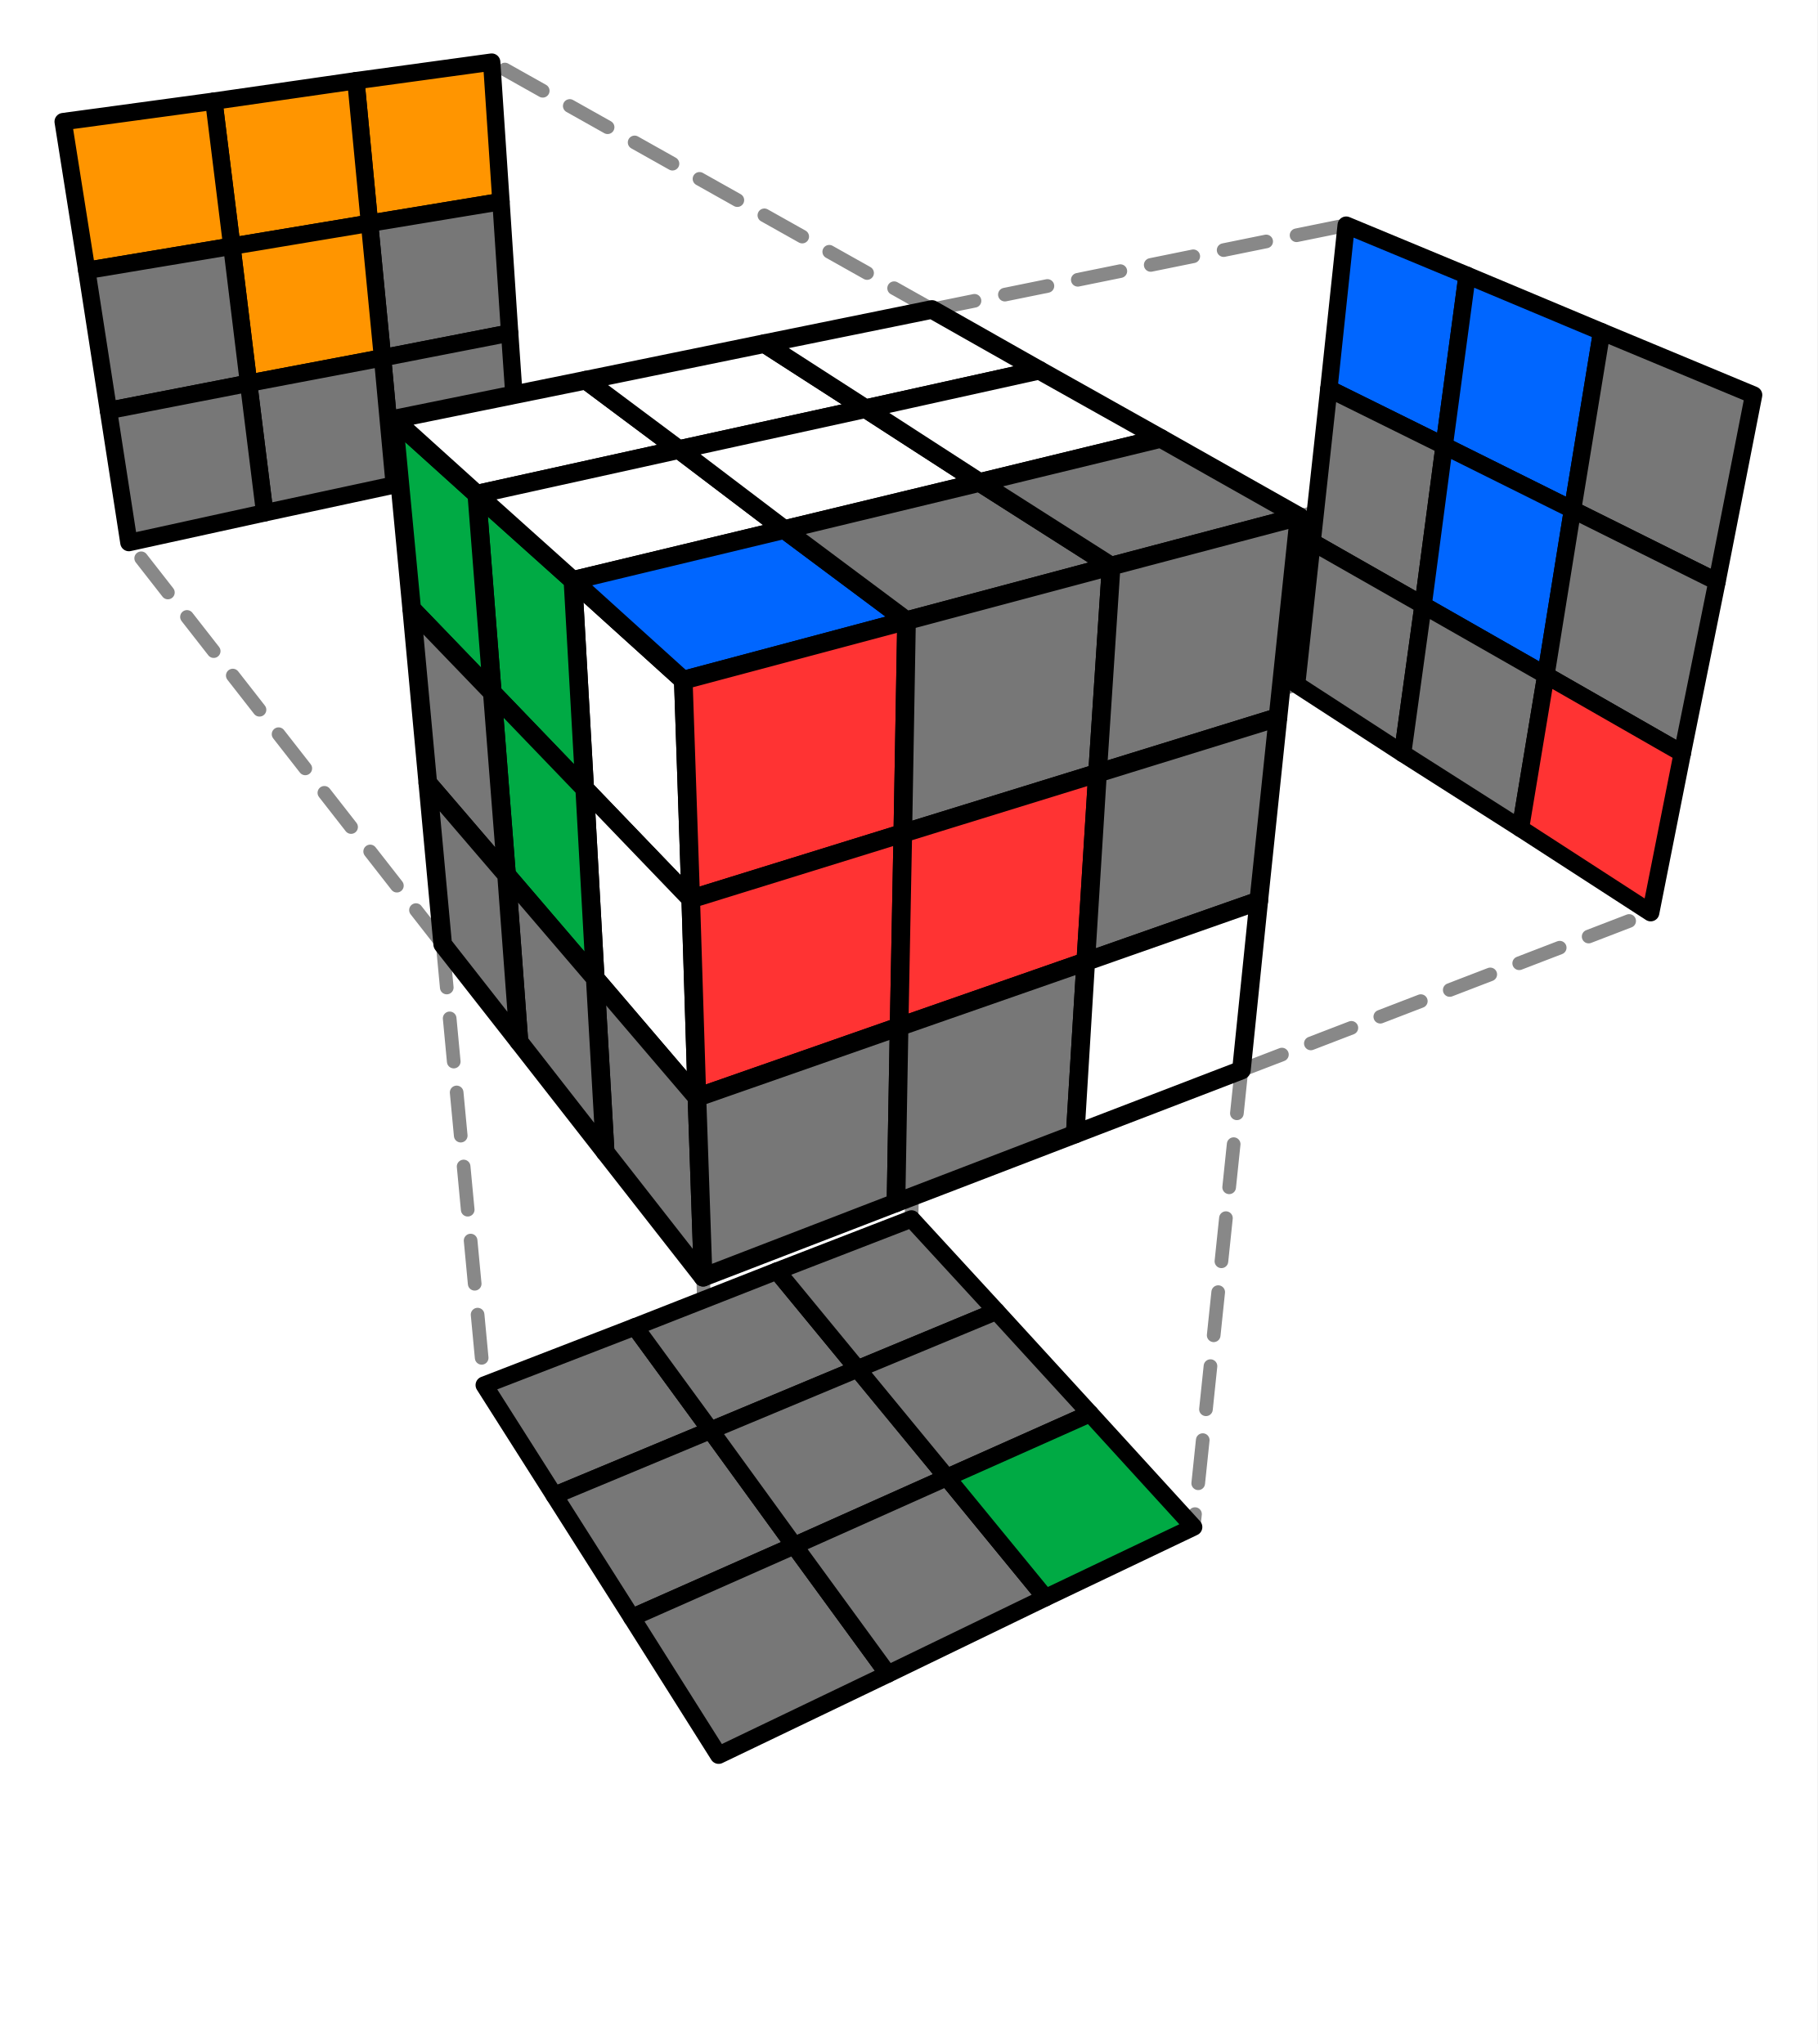
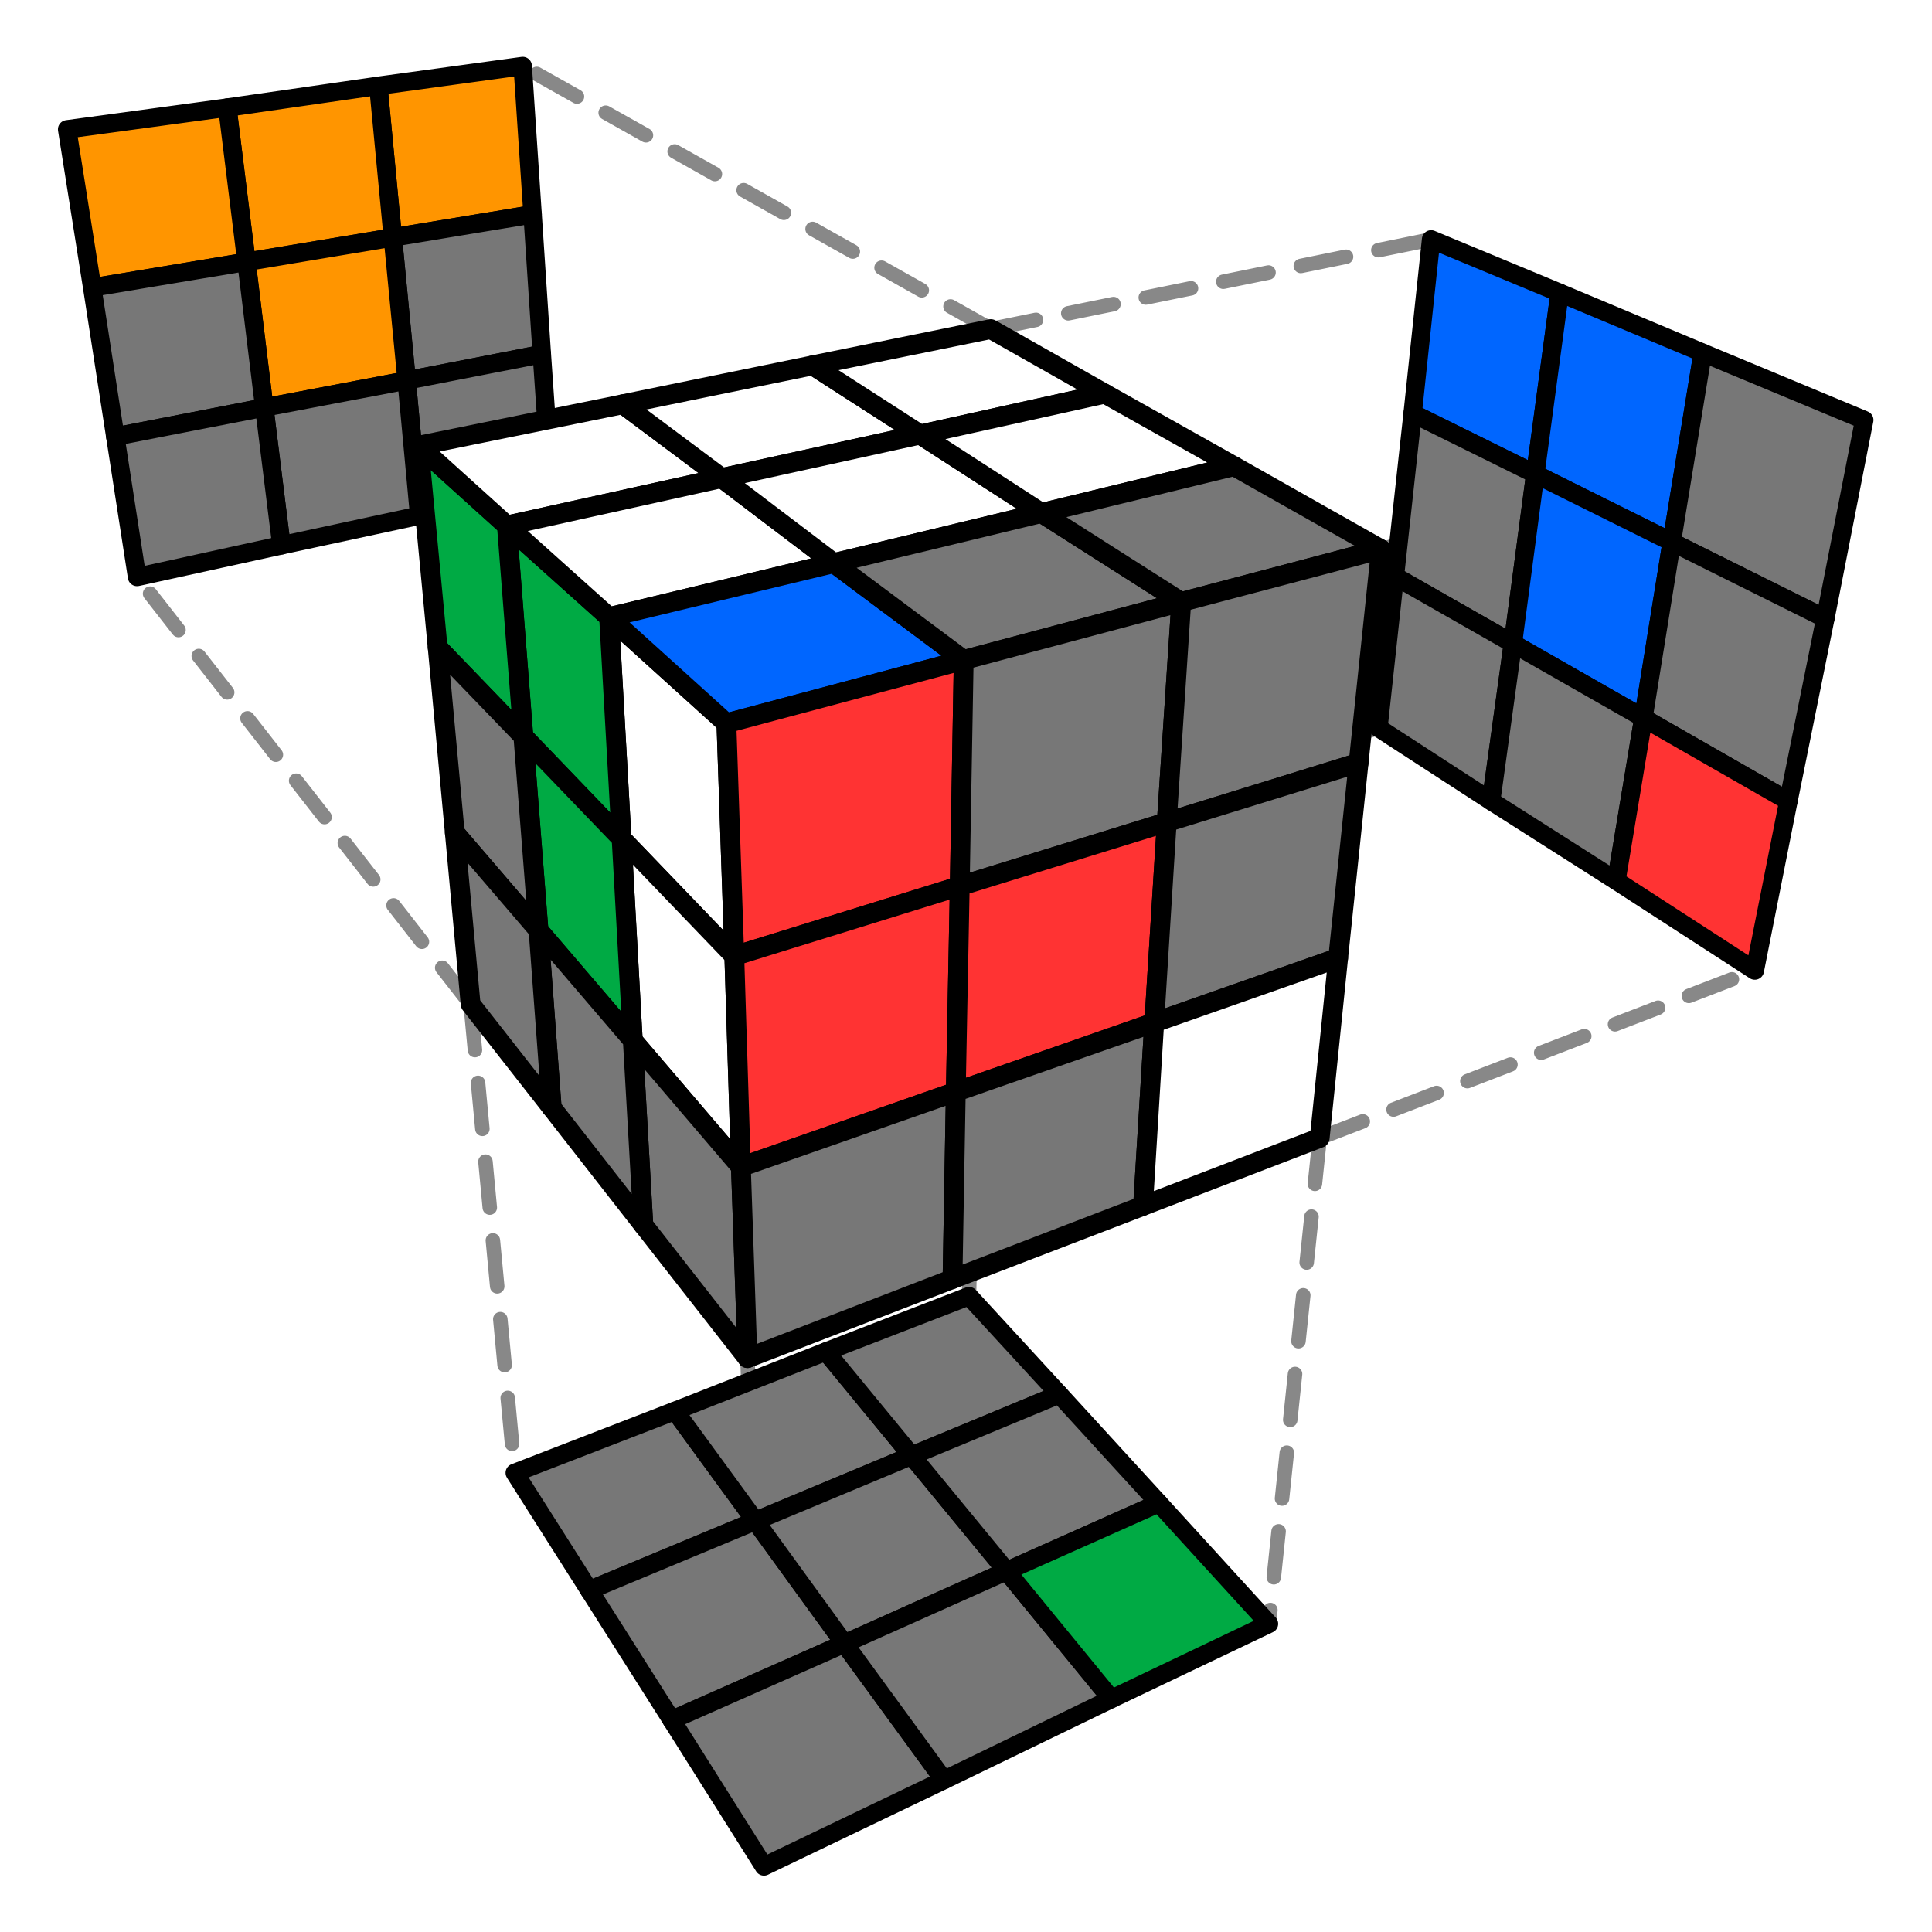
- <svg xmlns="http://www.w3.org/2000/svg" width="240" height="270" viewBox="0 0 240 270">
-   <rect fill="#FFFFFF" width="240" height="270" />
+ <svg xmlns="http://www.w3.org/2000/svg" width="240" height="240" viewBox="0 0 240 240">
+   <rect fill="#FFFFFF" width="240" height="240" />
  <g transform="translate(109.2347,99.34969) scale(81.89226)" style="stroke:#000000;stroke-width:0.028;stroke-linejoin:round;stroke-linecap:round">
    <line x1="0.761" y1="-0.38" x2="1.494" y2="-0.576" stroke="#888888" stroke-width="0.022" stroke-dasharray="0.07,0.05" stroke-linecap="round" />
    <line x1="0.169" y1="-0.714" x2="0.837" y2="-0.85" stroke="#888888" stroke-width="0.022" stroke-dasharray="0.07,0.05" stroke-linecap="round" />
    <line x1="0.668" y1="0.513" x2="1.328" y2="0.259" stroke="#888888" stroke-width="0.022" stroke-dasharray="0.07,0.05" stroke-linecap="round" />
    <line x1="0.151" y1="0.076" x2="0.757" y2="-0.109" stroke="#888888" stroke-width="0.022" stroke-dasharray="0.07,0.05" stroke-linecap="round" />
    <line x1="-0.2" y1="0.847" x2="-0.175" y2="1.618" stroke="#888888" stroke-width="0.022" stroke-dasharray="0.07,0.05" stroke-linecap="round" />
    <line x1="0.668" y1="0.513" x2="0.591" y2="1.25" stroke="#888888" stroke-width="0.022" stroke-dasharray="0.07,0.05" stroke-linecap="round" />
    <line x1="-0.62" y1="0.31" x2="-0.553" y2="1.021" stroke="#888888" stroke-width="0.022" stroke-dasharray="0.07,0.05" stroke-linecap="round" />
    <line x1="0.151" y1="0.076" x2="0.136" y2="0.753" stroke="#888888" stroke-width="0.022" stroke-dasharray="0.07,0.05" stroke-linecap="round" />
    <line x1="-0.62" y1="0.31" x2="-1.126" y2="-0.338" stroke="#888888" stroke-width="0.022" stroke-dasharray="0.07,0.05" stroke-linecap="round" />
    <line x1="0.151" y1="0.076" x2="-0.498" y2="-0.474" stroke="#888888" stroke-width="0.022" stroke-dasharray="0.07,0.05" stroke-linecap="round" />
    <line x1="-0.699" y1="-0.537" x2="-1.232" y2="-1.017" stroke="#888888" stroke-width="0.022" stroke-dasharray="0.07,0.05" stroke-linecap="round" />
    <line x1="0.169" y1="-0.714" x2="-0.541" y2="-1.113" stroke="#888888" stroke-width="0.022" stroke-dasharray="0.07,0.05" stroke-linecap="round" />
    <polygon fill="#0066FF" stroke="#000000" points="0.837,-0.85 1.032,-0.769 0.995,-0.494 0.809,-0.586" />
    <polygon fill="#0066FF" stroke="#000000" points="1.032,-0.769 1.249,-0.678 1.202,-0.391 0.995,-0.494" />
    <polygon fill="#777777" stroke="#000000" points="1.249,-0.678 1.494,-0.576 1.435,-0.275 1.202,-0.391" />
    <polygon fill="#777777" stroke="#000000" points="0.809,-0.586 0.995,-0.494 0.961,-0.237 0.782,-0.339" />
    <polygon fill="#0066FF" stroke="#000000" points="0.995,-0.494 1.202,-0.391 1.159,-0.124 0.961,-0.237" />
    <polygon fill="#777777" stroke="#000000" points="1.202,-0.391 1.435,-0.275 1.379,0.002 1.159,-0.124" />
    <polygon fill="#777777" stroke="#000000" points="0.782,-0.339 0.961,-0.237 0.928,0.002 0.757,-0.109" />
    <polygon fill="#777777" stroke="#000000" points="0.961,-0.237 1.159,-0.124 1.118,0.123 0.928,0.002" />
    <polygon fill="#FF3333" stroke="#000000" points="1.159,-0.124 1.379,0.002 1.328,0.259 1.118,0.123" />
    <polygon fill="#777777" stroke="#000000" points="-0.553,1.021 -0.31,0.927 -0.188,1.094 -0.44,1.199" />
    <polygon fill="#777777" stroke="#000000" points="-0.31,0.927 -0.081,0.837 0.049,0.995 -0.188,1.094" />
    <polygon fill="#777777" stroke="#000000" points="-0.081,0.837 0.136,0.753 0.273,0.902 0.049,0.995" />
    <polygon fill="#777777" stroke="#000000" points="-0.44,1.199 -0.188,1.094 -0.053,1.28 -0.315,1.396" />
    <polygon fill="#777777" stroke="#000000" points="-0.188,1.094 0.049,0.995 0.193,1.17 -0.053,1.28" />
    <polygon fill="#777777" stroke="#000000" points="0.049,0.995 0.273,0.902 0.424,1.067 0.193,1.17" />
    <polygon fill="#777777" stroke="#000000" points="-0.315,1.396 -0.053,1.28 0.098,1.487 -0.175,1.618" />
    <polygon fill="#777777" stroke="#000000" points="-0.053,1.28 0.193,1.17 0.352,1.364 0.098,1.487" />
    <polygon fill="#00AA44" stroke="#000000" points="0.193,1.17 0.424,1.067 0.591,1.25 0.352,1.364" />
    <polygon fill="#FF9500" stroke="#000000" points="-0.541,-1.113 -0.76,-1.083 -0.738,-0.853 -0.526,-0.888" />
    <polygon fill="#FF9500" stroke="#000000" points="-0.76,-1.083 -0.989,-1.05 -0.96,-0.816 -0.738,-0.853" />
    <polygon fill="#FF9500" stroke="#000000" points="-0.989,-1.05 -1.232,-1.017 -1.194,-0.777 -0.96,-0.816" />
    <polygon fill="#777777" stroke="#000000" points="-0.526,-0.888 -0.738,-0.853 -0.717,-0.636 -0.512,-0.676" />
    <polygon fill="#FF9500" stroke="#000000" points="-0.738,-0.853 -0.96,-0.816 -0.933,-0.595 -0.717,-0.636" />
    <polygon fill="#777777" stroke="#000000" points="-0.96,-0.816 -1.194,-0.777 -1.159,-0.551 -0.933,-0.595" />
    <polygon fill="#777777" stroke="#000000" points="-0.512,-0.676 -0.717,-0.636 -0.698,-0.431 -0.498,-0.474" />
    <polygon fill="#777777" stroke="#000000" points="-0.717,-0.636 -0.933,-0.595 -0.907,-0.386 -0.698,-0.431" />
    <polygon fill="#777777" stroke="#000000" points="-0.933,-0.595 -1.159,-0.551 -1.126,-0.338 -0.907,-0.386" />
    <polygon fill="#FFFFFF" stroke="#000000" stroke-width="0.03" points="-0.232,-0.116 -0.41,-0.277 -0.391,0.059 -0.22,0.237" />
    <polygon fill="#00AA44" stroke="#000000" stroke-width="0.03" points="-0.41,-0.277 -0.565,-0.416 -0.54,-0.096 -0.391,0.059" />
    <polygon fill="#00AA44" stroke="#000000" stroke-width="0.03" points="-0.565,-0.416 -0.699,-0.537 -0.67,-0.231 -0.54,-0.096" />
    <polygon fill="#FFFFFF" stroke="#000000" stroke-width="0.03" points="-0.22,0.237 -0.391,0.059 -0.374,0.365 -0.21,0.557" />
    <polygon fill="#00AA44" stroke="#000000" stroke-width="0.03" points="-0.391,0.059 -0.54,-0.096 -0.517,0.198 -0.374,0.365" />
    <polygon fill="#777777" stroke="#000000" stroke-width="0.03" points="-0.54,-0.096 -0.67,-0.231 -0.644,0.05 -0.517,0.198" />
    <polygon fill="#777777" stroke="#000000" stroke-width="0.03" points="-0.21,0.557 -0.374,0.365 -0.358,0.645 -0.2,0.847" />
    <polygon fill="#777777" stroke="#000000" stroke-width="0.03" points="-0.374,0.365 -0.517,0.198 -0.497,0.467 -0.358,0.645" />
    <polygon fill="#777777" stroke="#000000" stroke-width="0.03" points="-0.517,0.198 -0.644,0.05 -0.62,0.31 -0.497,0.467" />
    <polygon fill="#FFFFFF" stroke="#000000" stroke-width="0.03" points="-0.699,-0.537 -0.389,-0.6 -0.239,-0.488 -0.565,-0.416" />
    <polygon fill="#FFFFFF" stroke="#000000" stroke-width="0.03" points="-0.389,-0.6 -0.101,-0.659 0.062,-0.554 -0.239,-0.488" />
    <polygon fill="#FFFFFF" stroke="#000000" stroke-width="0.03" points="-0.101,-0.659 0.169,-0.714 0.342,-0.616 0.062,-0.554" />
    <polygon fill="#FFFFFF" stroke="#000000" stroke-width="0.03" points="-0.565,-0.416 -0.239,-0.488 -0.069,-0.359 -0.41,-0.277" />
    <polygon fill="#FFFFFF" stroke="#000000" stroke-width="0.03" points="-0.239,-0.488 0.062,-0.554 0.246,-0.435 -0.069,-0.359" />
    <polygon fill="#FFFFFF" stroke="#000000" stroke-width="0.03" points="0.062,-0.554 0.342,-0.616 0.538,-0.506 0.246,-0.435" />
    <polygon fill="#0066FF" stroke="#000000" stroke-width="0.03" points="-0.41,-0.277 -0.069,-0.359 0.128,-0.212 -0.232,-0.116" />
    <polygon fill="#777777" stroke="#000000" stroke-width="0.03" points="-0.069,-0.359 0.246,-0.435 0.458,-0.3 0.128,-0.212" />
    <polygon fill="#777777" stroke="#000000" stroke-width="0.03" points="0.246,-0.435 0.538,-0.506 0.761,-0.38 0.458,-0.3" />
    <polygon fill="#FF3333" stroke="#000000" stroke-width="0.03" points="-0.232,-0.116 0.128,-0.212 0.122,0.131 -0.22,0.237" />
    <polygon fill="#777777" stroke="#000000" stroke-width="0.03" points="0.128,-0.212 0.458,-0.3 0.436,0.034 0.122,0.131" />
    <polygon fill="#777777" stroke="#000000" stroke-width="0.03" points="0.458,-0.3 0.761,-0.38 0.727,-0.056 0.436,0.034" />
    <polygon fill="#FF3333" stroke="#000000" stroke-width="0.03" points="-0.22,0.237 0.122,0.131 0.116,0.443 -0.21,0.557" />
    <polygon fill="#FF3333" stroke="#000000" stroke-width="0.03" points="0.122,0.131 0.436,0.034 0.417,0.338 0.116,0.443" />
    <polygon fill="#777777" stroke="#000000" stroke-width="0.03" points="0.436,0.034 0.727,-0.056 0.696,0.24 0.417,0.338" />
    <polygon fill="#777777" stroke="#000000" stroke-width="0.03" points="-0.21,0.557 0.116,0.443 0.111,0.727 -0.2,0.847" />
    <polygon fill="#777777" stroke="#000000" stroke-width="0.03" points="0.116,0.443 0.417,0.338 0.4,0.616 0.111,0.727" />
    <polygon fill="#FFFFFF" stroke="#000000" stroke-width="0.03" points="0.417,0.338 0.696,0.24 0.668,0.513 0.4,0.616" />
  </g>
</svg>
